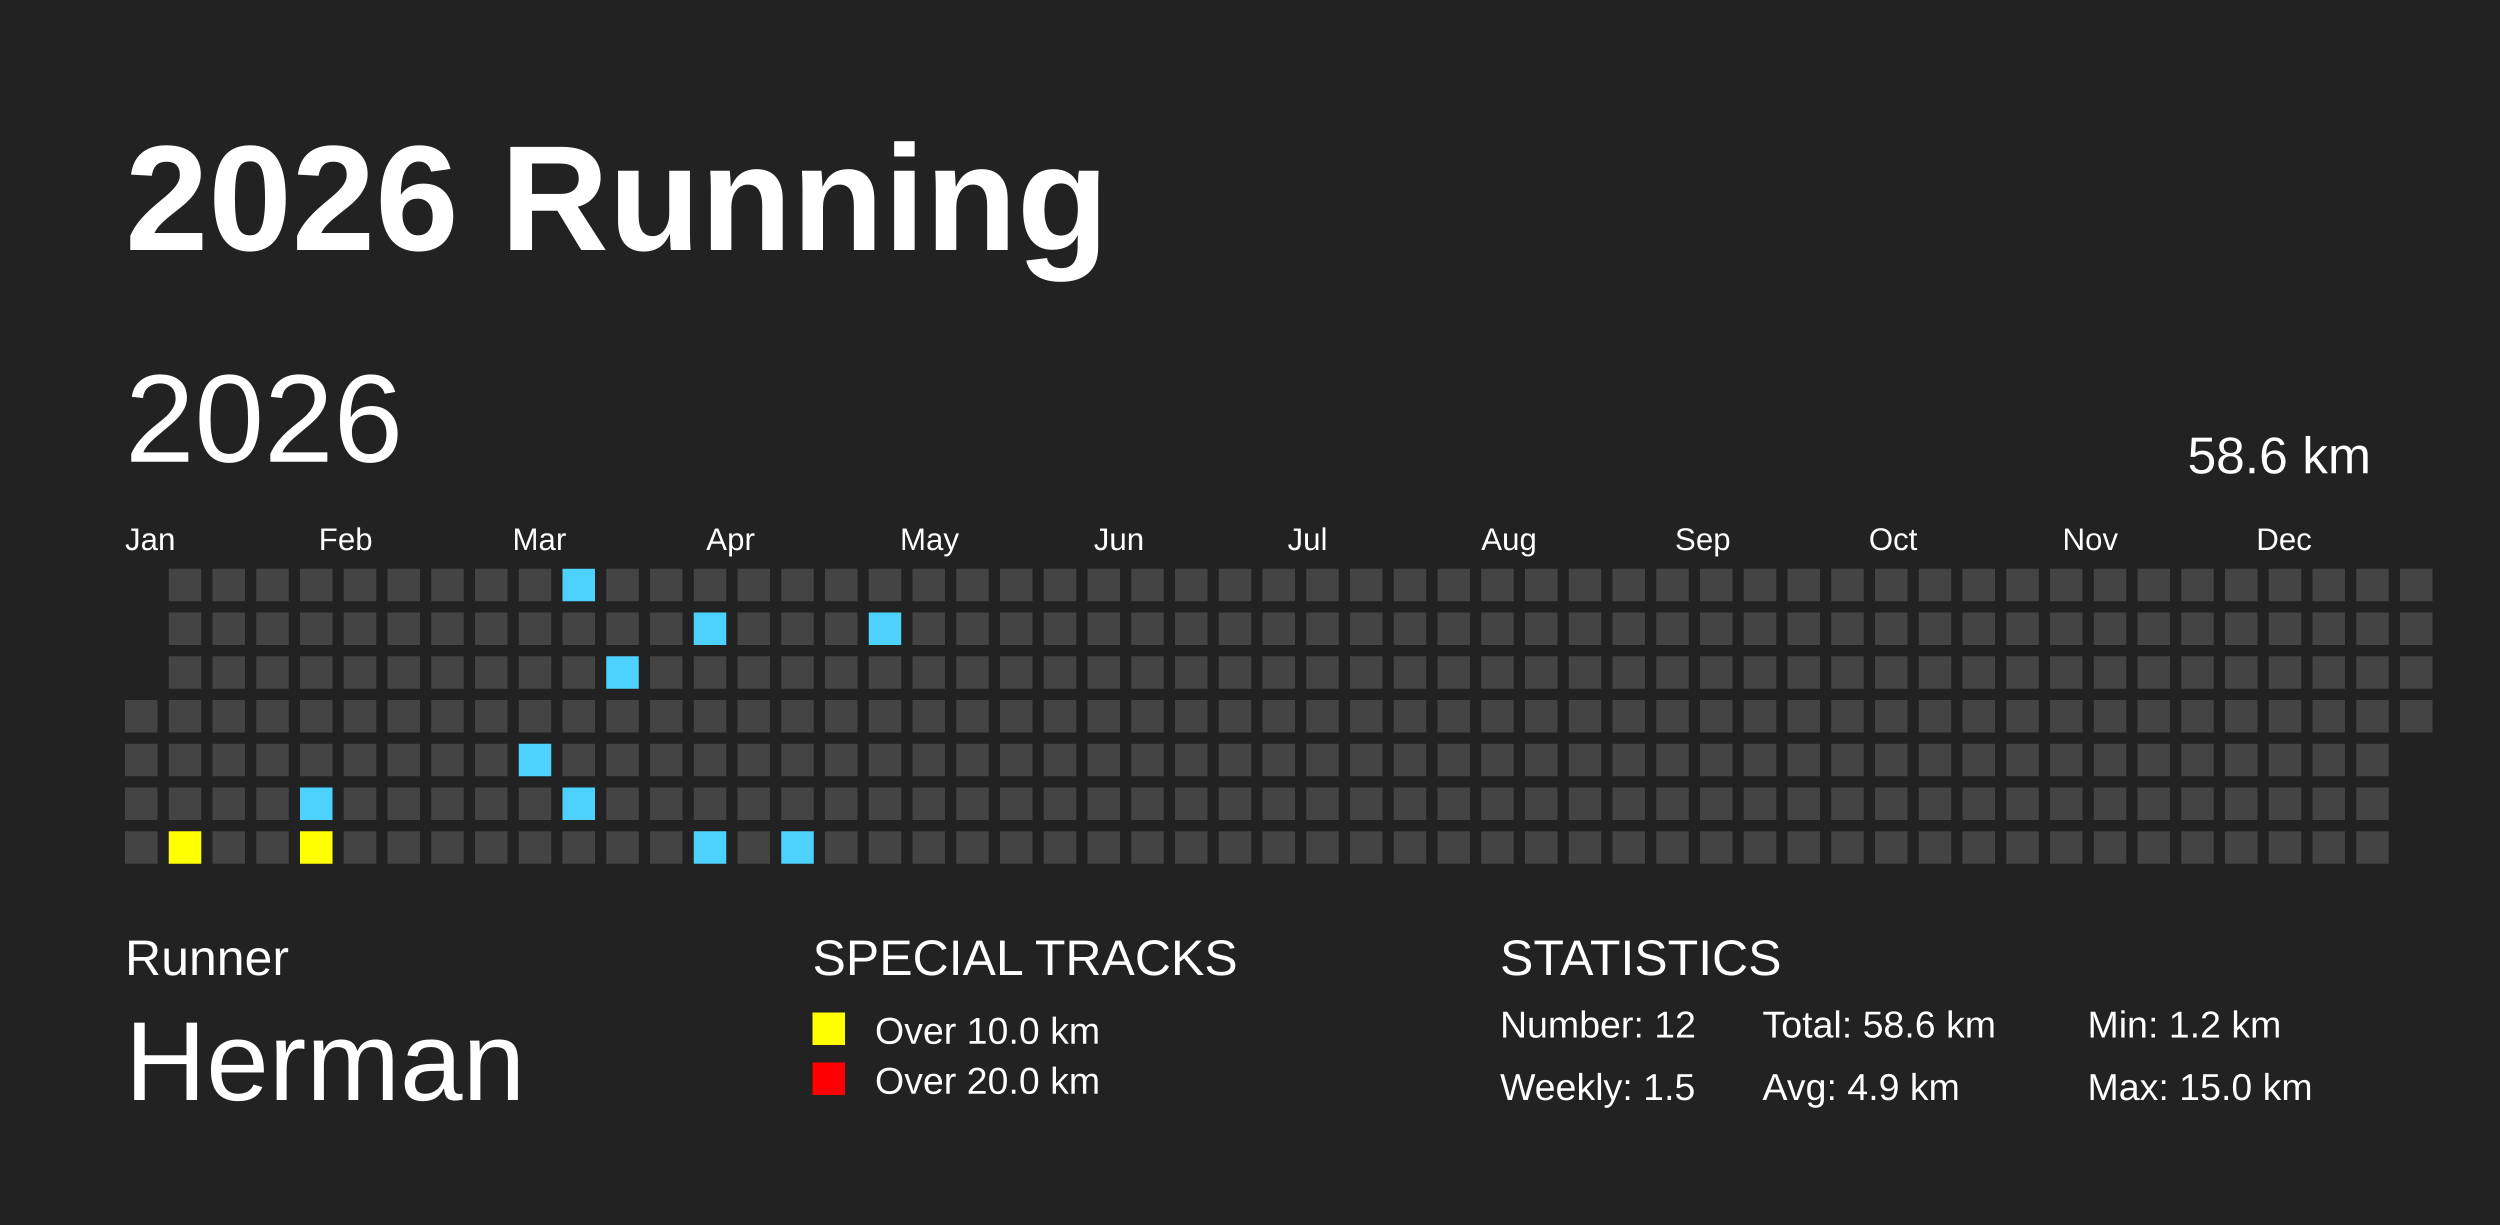
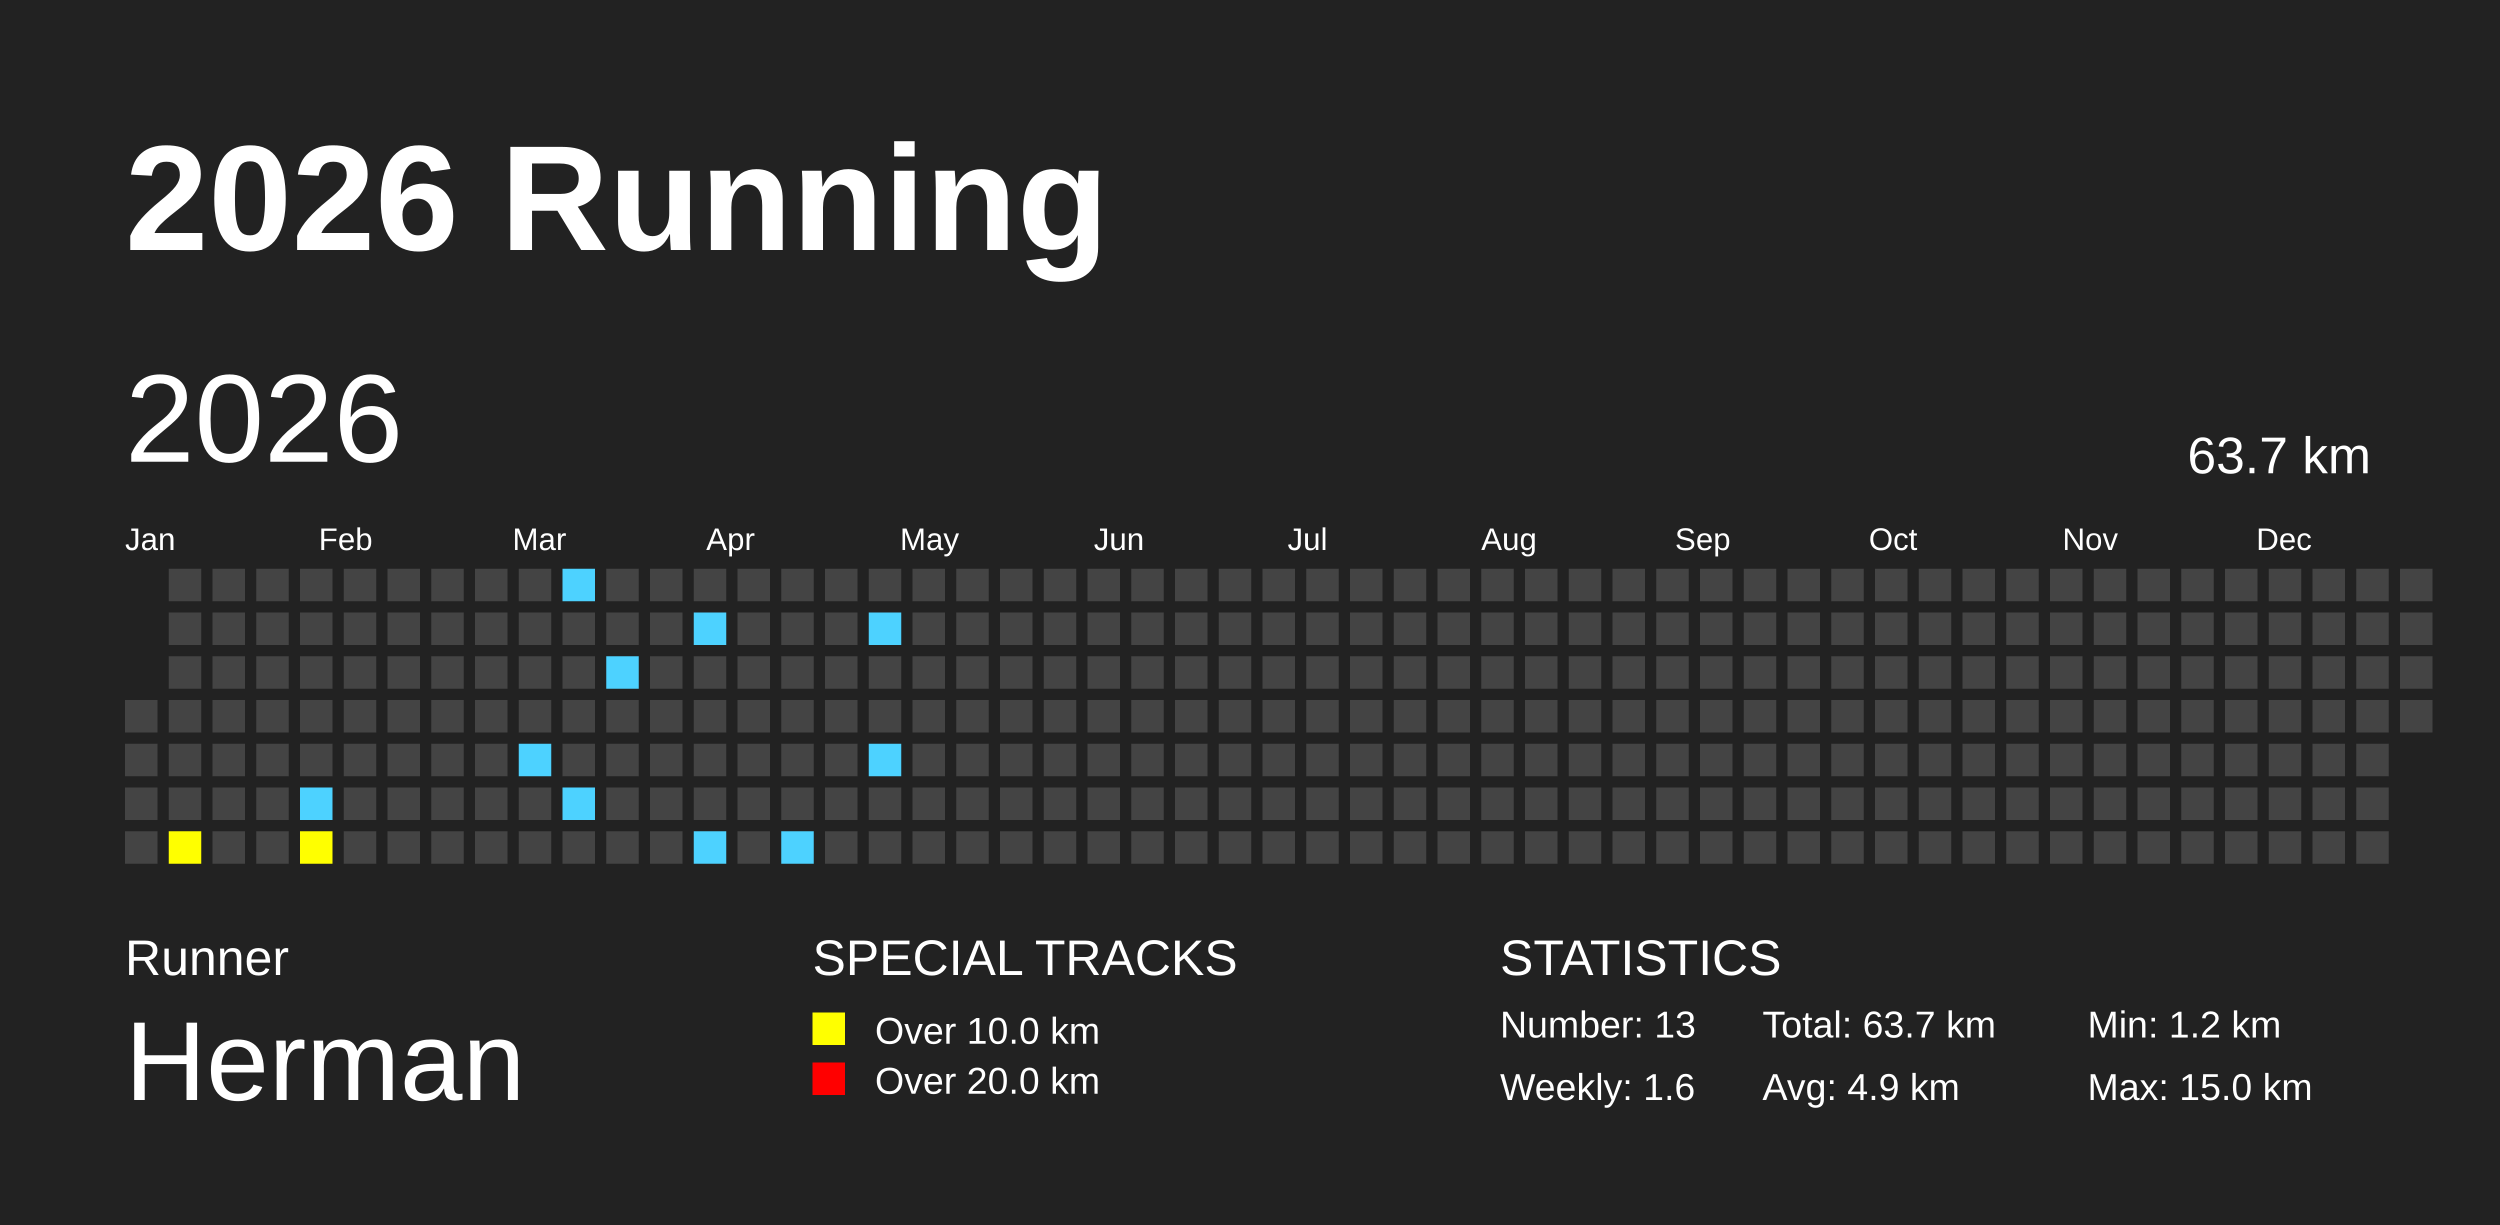
<svg xmlns="http://www.w3.org/2000/svg" baseProfile="full" height="98mm" version="1.1" viewBox="0,0,200,98" width="200mm">
  <defs />
  <rect fill="#222222" height="98" width="200" x="0" y="0" />
  <text fill="#FFFFFF" style="font-size:12px; font-family:Arial; font-weight:bold;" x="10" y="20">2026 Running</text>
  <text fill="#FFFFFF" style="font-size:4px; font-family:Arial" x="10" y="78">Runner</text>
  <text fill="#FFFFFF" style="font-size:9px; font-family:Arial" x="10" y="88">Herman</text>
  <text fill="#FFFFFF" style="font-size:4px; font-family:Arial" x="65" y="78">SPECIAL TRACKS</text>
  <rect fill="yellow" height="2.6" width="2.6" x="65" y="81" />
  <text fill="#FFFFFF" style="font-size:3px; font-family:Arial" x="70" y="83.5">Over 10.0 km</text>
  <rect fill="red" height="2.6" width="2.6" x="65" y="85" />
  <text fill="#FFFFFF" style="font-size:3px; font-family:Arial" x="70" y="87.5">Over 20.0 km</text>
  <text fill="#FFFFFF" style="font-size:4px; font-family:Arial" x="120" y="78">STATISTICS</text>
-   <text fill="#FFFFFF" style="font-size:3px; font-family:Arial" x="120" y="83">Number: 12</text>
-   <text fill="#FFFFFF" style="font-size:3px; font-family:Arial" x="120" y="88">Weekly: 1.5</text>
-   <text fill="#FFFFFF" style="font-size:3px; font-family:Arial" x="141" y="83">Total: 58.6 km</text>
+   <text fill="#FFFFFF" style="font-size:3px; font-family:Arial" x="120" y="83">Number: 13</text>
+   <text fill="#FFFFFF" style="font-size:3px; font-family:Arial" x="120" y="88">Weekly: 1.6</text>
+   <text fill="#FFFFFF" style="font-size:3px; font-family:Arial" x="141" y="83">Total: 63.7 km</text>
  <text fill="#FFFFFF" style="font-size:3px; font-family:Arial" x="141" y="88">Avg: 4.9 km</text>
  <text fill="#FFFFFF" style="font-size:3px; font-family:Arial" x="167" y="83">Min: 1.2 km</text>
  <text fill="#FFFFFF" style="font-size:3px; font-family:Arial" x="167" y="88">Max: 15.0 km</text>
  <text dominant-baseline="hanging" fill="#FFFFFF" style="font-size:10.0px; font-family:Arial;" x="10" y="30">2026</text>
-   <text dominant-baseline="hanging" fill="#FFFFFF" style="font-size:4.125px; font-family:Arial;" x="175" y="35">58.6 km</text>
+   <text dominant-baseline="hanging" fill="#FFFFFF" style="font-size:4.125px; font-family:Arial;" x="175" y="35">63.7 km</text>
  <text fill="#FFFFFF" style="font-size:2.5px; font-family:Arial" x="10.0" y="44">Jan</text>
  <text fill="#FFFFFF" style="font-size:2.5px; font-family:Arial" x="25.5" y="44">Feb</text>
  <text fill="#FFFFFF" style="font-size:2.5px; font-family:Arial" x="41.0" y="44">Mar</text>
  <text fill="#FFFFFF" style="font-size:2.5px; font-family:Arial" x="56.5" y="44">Apr</text>
  <text fill="#FFFFFF" style="font-size:2.5px; font-family:Arial" x="72.0" y="44">May</text>
  <text fill="#FFFFFF" style="font-size:2.5px; font-family:Arial" x="87.5" y="44">Jun</text>
  <text fill="#FFFFFF" style="font-size:2.5px; font-family:Arial" x="103.0" y="44">Jul</text>
  <text fill="#FFFFFF" style="font-size:2.5px; font-family:Arial" x="118.5" y="44">Aug</text>
  <text fill="#FFFFFF" style="font-size:2.5px; font-family:Arial" x="134.0" y="44">Sep</text>
  <text fill="#FFFFFF" style="font-size:2.5px; font-family:Arial" x="149.5" y="44">Oct</text>
  <text fill="#FFFFFF" style="font-size:2.5px; font-family:Arial" x="165.0" y="44">Nov</text>
  <text fill="#FFFFFF" style="font-size:2.5px; font-family:Arial" x="180.5" y="44">Dec</text>
  <rect fill="#444444" height="2.6" width="2.6" x="10.0" y="56.0" />
  <rect fill="#444444" height="2.6" width="2.6" x="10.0" y="59.5" />
  <rect fill="#444444" height="2.6" width="2.6" x="10.0" y="63.0" />
  <rect fill="#444444" height="2.6" width="2.6" x="10.0" y="66.5" />
  <rect fill="#444444" height="2.6" width="2.6" x="13.5" y="45.5" />
  <rect fill="#444444" height="2.6" width="2.6" x="13.5" y="49.0" />
  <rect fill="#444444" height="2.6" width="2.6" x="13.5" y="52.5" />
  <rect fill="#444444" height="2.6" width="2.6" x="13.5" y="56.0" />
  <rect fill="#444444" height="2.6" width="2.6" x="13.5" y="59.5" />
  <rect fill="#444444" height="2.6" width="2.6" x="13.5" y="63.0" />
  <rect fill="yellow" height="2.6" width="2.6" x="13.5" y="66.5" />
  <rect fill="#444444" height="2.6" width="2.6" x="17.0" y="45.5" />
  <rect fill="#444444" height="2.6" width="2.6" x="17.0" y="49.0" />
  <rect fill="#444444" height="2.6" width="2.6" x="17.0" y="52.5" />
  <rect fill="#444444" height="2.6" width="2.6" x="17.0" y="56.0" />
  <rect fill="#444444" height="2.6" width="2.6" x="17.0" y="59.5" />
  <rect fill="#444444" height="2.6" width="2.6" x="17.0" y="63.0" />
  <rect fill="#444444" height="2.6" width="2.6" x="17.0" y="66.5" />
  <rect fill="#444444" height="2.6" width="2.6" x="20.5" y="45.5" />
  <rect fill="#444444" height="2.6" width="2.6" x="20.5" y="49.0" />
  <rect fill="#444444" height="2.6" width="2.6" x="20.5" y="52.5" />
  <rect fill="#444444" height="2.6" width="2.6" x="20.5" y="56.0" />
  <rect fill="#444444" height="2.6" width="2.6" x="20.5" y="59.5" />
  <rect fill="#444444" height="2.6" width="2.6" x="20.5" y="63.0" />
  <rect fill="#444444" height="2.6" width="2.6" x="20.5" y="66.5" />
  <rect fill="#444444" height="2.6" width="2.6" x="24.0" y="45.5" />
  <rect fill="#444444" height="2.6" width="2.6" x="24.0" y="49.0" />
  <rect fill="#444444" height="2.6" width="2.6" x="24.0" y="52.5" />
  <rect fill="#444444" height="2.6" width="2.6" x="24.0" y="56.0" />
  <rect fill="#444444" height="2.6" width="2.6" x="24.0" y="59.5" />
  <rect fill="#4DD2FF" height="2.6" width="2.6" x="24.0" y="63.0" />
  <rect fill="yellow" height="2.6" width="2.6" x="24.0" y="66.5" />
  <rect fill="#444444" height="2.6" width="2.6" x="27.5" y="45.5" />
  <rect fill="#444444" height="2.6" width="2.6" x="27.5" y="49.0" />
  <rect fill="#444444" height="2.6" width="2.6" x="27.5" y="52.5" />
  <rect fill="#444444" height="2.6" width="2.6" x="27.5" y="56.0" />
  <rect fill="#444444" height="2.6" width="2.6" x="27.5" y="59.5" />
  <rect fill="#444444" height="2.6" width="2.6" x="27.5" y="63.0" />
  <rect fill="#444444" height="2.6" width="2.6" x="27.5" y="66.5" />
  <rect fill="#444444" height="2.6" width="2.6" x="31.0" y="45.5" />
  <rect fill="#444444" height="2.6" width="2.6" x="31.0" y="49.0" />
  <rect fill="#444444" height="2.6" width="2.6" x="31.0" y="52.5" />
  <rect fill="#444444" height="2.6" width="2.6" x="31.0" y="56.0" />
  <rect fill="#444444" height="2.6" width="2.6" x="31.0" y="59.5" />
  <rect fill="#444444" height="2.6" width="2.6" x="31.0" y="63.0" />
  <rect fill="#444444" height="2.6" width="2.6" x="31.0" y="66.5" />
  <rect fill="#444444" height="2.6" width="2.6" x="34.5" y="45.5" />
  <rect fill="#444444" height="2.6" width="2.6" x="34.5" y="49.0" />
  <rect fill="#444444" height="2.6" width="2.6" x="34.5" y="52.5" />
  <rect fill="#444444" height="2.6" width="2.6" x="34.5" y="56.0" />
  <rect fill="#444444" height="2.6" width="2.6" x="34.5" y="59.5" />
  <rect fill="#444444" height="2.6" width="2.6" x="34.5" y="63.0" />
  <rect fill="#444444" height="2.6" width="2.6" x="34.5" y="66.5" />
  <rect fill="#444444" height="2.6" width="2.6" x="38.0" y="45.5" />
  <rect fill="#444444" height="2.6" width="2.6" x="38.0" y="49.0" />
  <rect fill="#444444" height="2.6" width="2.6" x="38.0" y="52.5" />
  <rect fill="#444444" height="2.6" width="2.6" x="38.0" y="56.0" />
  <rect fill="#444444" height="2.6" width="2.6" x="38.0" y="59.5" />
  <rect fill="#444444" height="2.6" width="2.6" x="38.0" y="63.0" />
  <rect fill="#444444" height="2.6" width="2.6" x="38.0" y="66.5" />
  <rect fill="#444444" height="2.6" width="2.6" x="41.5" y="45.5" />
  <rect fill="#444444" height="2.6" width="2.6" x="41.5" y="49.0" />
  <rect fill="#444444" height="2.6" width="2.6" x="41.5" y="52.5" />
  <rect fill="#444444" height="2.6" width="2.6" x="41.5" y="56.0" />
  <rect fill="#4DD2FF" height="2.6" width="2.6" x="41.5" y="59.5" />
  <rect fill="#444444" height="2.6" width="2.6" x="41.5" y="63.0" />
  <rect fill="#444444" height="2.6" width="2.6" x="41.5" y="66.5" />
  <rect fill="#4DD2FF" height="2.6" width="2.6" x="45.0" y="45.5" />
  <rect fill="#444444" height="2.6" width="2.6" x="45.0" y="49.0" />
  <rect fill="#444444" height="2.6" width="2.6" x="45.0" y="52.5" />
  <rect fill="#444444" height="2.6" width="2.6" x="45.0" y="56.0" />
  <rect fill="#444444" height="2.6" width="2.6" x="45.0" y="59.5" />
  <rect fill="#4DD2FF" height="2.6" width="2.6" x="45.0" y="63.0" />
  <rect fill="#444444" height="2.6" width="2.6" x="45.0" y="66.5" />
  <rect fill="#444444" height="2.6" width="2.6" x="48.5" y="45.5" />
  <rect fill="#444444" height="2.6" width="2.6" x="48.5" y="49.0" />
  <rect fill="#4DD2FF" height="2.6" width="2.6" x="48.5" y="52.5" />
  <rect fill="#444444" height="2.6" width="2.6" x="48.5" y="56.0" />
  <rect fill="#444444" height="2.6" width="2.6" x="48.5" y="59.5" />
  <rect fill="#444444" height="2.6" width="2.6" x="48.5" y="63.0" />
  <rect fill="#444444" height="2.6" width="2.6" x="48.5" y="66.5" />
  <rect fill="#444444" height="2.6" width="2.6" x="52.0" y="45.5" />
  <rect fill="#444444" height="2.6" width="2.6" x="52.0" y="49.0" />
  <rect fill="#444444" height="2.6" width="2.6" x="52.0" y="52.5" />
  <rect fill="#444444" height="2.6" width="2.6" x="52.0" y="56.0" />
  <rect fill="#444444" height="2.6" width="2.6" x="52.0" y="59.5" />
  <rect fill="#444444" height="2.6" width="2.6" x="52.0" y="63.0" />
  <rect fill="#444444" height="2.6" width="2.6" x="52.0" y="66.5" />
  <rect fill="#444444" height="2.6" width="2.6" x="55.5" y="45.5" />
  <rect fill="#4DD2FF" height="2.6" width="2.6" x="55.5" y="49.0" />
  <rect fill="#444444" height="2.6" width="2.6" x="55.5" y="52.5" />
  <rect fill="#444444" height="2.6" width="2.6" x="55.5" y="56.0" />
  <rect fill="#444444" height="2.6" width="2.6" x="55.5" y="59.5" />
  <rect fill="#444444" height="2.6" width="2.6" x="55.5" y="63.0" />
  <rect fill="#4DD2FF" height="2.6" width="2.6" x="55.5" y="66.5" />
  <rect fill="#444444" height="2.6" width="2.6" x="59.0" y="45.5" />
  <rect fill="#444444" height="2.6" width="2.6" x="59.0" y="49.0" />
  <rect fill="#444444" height="2.6" width="2.6" x="59.0" y="52.5" />
  <rect fill="#444444" height="2.6" width="2.6" x="59.0" y="56.0" />
  <rect fill="#444444" height="2.6" width="2.6" x="59.0" y="59.5" />
  <rect fill="#444444" height="2.6" width="2.6" x="59.0" y="63.0" />
  <rect fill="#444444" height="2.6" width="2.6" x="59.0" y="66.5" />
  <rect fill="#444444" height="2.6" width="2.6" x="62.5" y="45.5" />
  <rect fill="#444444" height="2.6" width="2.6" x="62.5" y="49.0" />
  <rect fill="#444444" height="2.6" width="2.6" x="62.5" y="52.5" />
  <rect fill="#444444" height="2.6" width="2.6" x="62.5" y="56.0" />
  <rect fill="#444444" height="2.6" width="2.6" x="62.5" y="59.5" />
  <rect fill="#444444" height="2.6" width="2.6" x="62.5" y="63.0" />
  <rect fill="#4DD2FF" height="2.6" width="2.6" x="62.5" y="66.5" />
  <rect fill="#444444" height="2.6" width="2.6" x="66.0" y="45.5" />
  <rect fill="#444444" height="2.6" width="2.6" x="66.0" y="49.0" />
  <rect fill="#444444" height="2.6" width="2.6" x="66.0" y="52.5" />
  <rect fill="#444444" height="2.6" width="2.6" x="66.0" y="56.0" />
  <rect fill="#444444" height="2.6" width="2.6" x="66.0" y="59.5" />
  <rect fill="#444444" height="2.6" width="2.6" x="66.0" y="63.0" />
  <rect fill="#444444" height="2.6" width="2.6" x="66.0" y="66.5" />
  <rect fill="#444444" height="2.6" width="2.6" x="69.5" y="45.5" />
  <rect fill="#4DD2FF" height="2.6" width="2.6" x="69.5" y="49.0" />
  <rect fill="#444444" height="2.6" width="2.6" x="69.5" y="52.5" />
  <rect fill="#444444" height="2.6" width="2.6" x="69.5" y="56.0" />
-   <rect fill="#444444" height="2.6" width="2.6" x="69.5" y="59.5" />
+   <rect fill="#4DD2FF" height="2.6" width="2.6" x="69.5" y="59.5" />
  <rect fill="#444444" height="2.6" width="2.6" x="69.5" y="63.0" />
  <rect fill="#444444" height="2.6" width="2.6" x="69.5" y="66.5" />
  <rect fill="#444444" height="2.6" width="2.6" x="73.0" y="45.5" />
  <rect fill="#444444" height="2.6" width="2.6" x="73.0" y="49.0" />
  <rect fill="#444444" height="2.6" width="2.6" x="73.0" y="52.5" />
  <rect fill="#444444" height="2.6" width="2.6" x="73.0" y="56.0" />
  <rect fill="#444444" height="2.6" width="2.6" x="73.0" y="59.5" />
  <rect fill="#444444" height="2.6" width="2.6" x="73.0" y="63.0" />
  <rect fill="#444444" height="2.6" width="2.6" x="73.0" y="66.5" />
  <rect fill="#444444" height="2.6" width="2.6" x="76.5" y="45.5" />
  <rect fill="#444444" height="2.6" width="2.6" x="76.5" y="49.0" />
  <rect fill="#444444" height="2.6" width="2.6" x="76.5" y="52.5" />
  <rect fill="#444444" height="2.6" width="2.6" x="76.5" y="56.0" />
  <rect fill="#444444" height="2.6" width="2.6" x="76.5" y="59.5" />
  <rect fill="#444444" height="2.6" width="2.6" x="76.5" y="63.0" />
  <rect fill="#444444" height="2.6" width="2.6" x="76.5" y="66.5" />
  <rect fill="#444444" height="2.6" width="2.6" x="80.0" y="45.5" />
  <rect fill="#444444" height="2.6" width="2.6" x="80.0" y="49.0" />
  <rect fill="#444444" height="2.6" width="2.6" x="80.0" y="52.5" />
  <rect fill="#444444" height="2.6" width="2.6" x="80.0" y="56.0" />
  <rect fill="#444444" height="2.6" width="2.6" x="80.0" y="59.5" />
  <rect fill="#444444" height="2.6" width="2.6" x="80.0" y="63.0" />
  <rect fill="#444444" height="2.6" width="2.6" x="80.0" y="66.5" />
  <rect fill="#444444" height="2.6" width="2.6" x="83.5" y="45.5" />
  <rect fill="#444444" height="2.6" width="2.6" x="83.5" y="49.0" />
  <rect fill="#444444" height="2.6" width="2.6" x="83.5" y="52.5" />
  <rect fill="#444444" height="2.6" width="2.6" x="83.5" y="56.0" />
  <rect fill="#444444" height="2.6" width="2.6" x="83.5" y="59.5" />
  <rect fill="#444444" height="2.6" width="2.6" x="83.5" y="63.0" />
  <rect fill="#444444" height="2.6" width="2.6" x="83.5" y="66.5" />
  <rect fill="#444444" height="2.6" width="2.6" x="87.0" y="45.5" />
  <rect fill="#444444" height="2.6" width="2.6" x="87.0" y="49.0" />
  <rect fill="#444444" height="2.6" width="2.6" x="87.0" y="52.5" />
  <rect fill="#444444" height="2.6" width="2.6" x="87.0" y="56.0" />
  <rect fill="#444444" height="2.6" width="2.6" x="87.0" y="59.5" />
  <rect fill="#444444" height="2.6" width="2.6" x="87.0" y="63.0" />
  <rect fill="#444444" height="2.6" width="2.6" x="87.0" y="66.5" />
  <rect fill="#444444" height="2.6" width="2.6" x="90.5" y="45.5" />
  <rect fill="#444444" height="2.6" width="2.6" x="90.5" y="49.0" />
  <rect fill="#444444" height="2.6" width="2.6" x="90.5" y="52.5" />
  <rect fill="#444444" height="2.6" width="2.6" x="90.5" y="56.0" />
  <rect fill="#444444" height="2.6" width="2.6" x="90.5" y="59.5" />
  <rect fill="#444444" height="2.6" width="2.6" x="90.5" y="63.0" />
  <rect fill="#444444" height="2.6" width="2.6" x="90.5" y="66.5" />
  <rect fill="#444444" height="2.6" width="2.6" x="94.0" y="45.5" />
  <rect fill="#444444" height="2.6" width="2.6" x="94.0" y="49.0" />
  <rect fill="#444444" height="2.6" width="2.6" x="94.0" y="52.5" />
  <rect fill="#444444" height="2.6" width="2.6" x="94.0" y="56.0" />
  <rect fill="#444444" height="2.6" width="2.6" x="94.0" y="59.5" />
  <rect fill="#444444" height="2.6" width="2.6" x="94.0" y="63.0" />
  <rect fill="#444444" height="2.6" width="2.6" x="94.0" y="66.5" />
  <rect fill="#444444" height="2.6" width="2.6" x="97.5" y="45.5" />
  <rect fill="#444444" height="2.6" width="2.6" x="97.5" y="49.0" />
  <rect fill="#444444" height="2.6" width="2.6" x="97.5" y="52.5" />
  <rect fill="#444444" height="2.6" width="2.6" x="97.5" y="56.0" />
  <rect fill="#444444" height="2.6" width="2.6" x="97.5" y="59.5" />
  <rect fill="#444444" height="2.6" width="2.6" x="97.5" y="63.0" />
  <rect fill="#444444" height="2.6" width="2.6" x="97.5" y="66.5" />
  <rect fill="#444444" height="2.6" width="2.6" x="101.0" y="45.5" />
  <rect fill="#444444" height="2.6" width="2.6" x="101.0" y="49.0" />
  <rect fill="#444444" height="2.6" width="2.6" x="101.0" y="52.5" />
  <rect fill="#444444" height="2.6" width="2.6" x="101.0" y="56.0" />
  <rect fill="#444444" height="2.6" width="2.6" x="101.0" y="59.5" />
  <rect fill="#444444" height="2.6" width="2.6" x="101.0" y="63.0" />
  <rect fill="#444444" height="2.6" width="2.6" x="101.0" y="66.5" />
  <rect fill="#444444" height="2.6" width="2.6" x="104.5" y="45.5" />
  <rect fill="#444444" height="2.6" width="2.6" x="104.5" y="49.0" />
  <rect fill="#444444" height="2.6" width="2.6" x="104.5" y="52.5" />
  <rect fill="#444444" height="2.6" width="2.6" x="104.5" y="56.0" />
  <rect fill="#444444" height="2.6" width="2.6" x="104.5" y="59.5" />
  <rect fill="#444444" height="2.6" width="2.6" x="104.5" y="63.0" />
  <rect fill="#444444" height="2.6" width="2.6" x="104.5" y="66.5" />
  <rect fill="#444444" height="2.6" width="2.6" x="108.0" y="45.5" />
  <rect fill="#444444" height="2.6" width="2.6" x="108.0" y="49.0" />
  <rect fill="#444444" height="2.6" width="2.6" x="108.0" y="52.5" />
  <rect fill="#444444" height="2.6" width="2.6" x="108.0" y="56.0" />
  <rect fill="#444444" height="2.6" width="2.6" x="108.0" y="59.5" />
  <rect fill="#444444" height="2.6" width="2.6" x="108.0" y="63.0" />
  <rect fill="#444444" height="2.6" width="2.6" x="108.0" y="66.5" />
  <rect fill="#444444" height="2.6" width="2.6" x="111.5" y="45.5" />
  <rect fill="#444444" height="2.6" width="2.6" x="111.5" y="49.0" />
  <rect fill="#444444" height="2.6" width="2.6" x="111.5" y="52.5" />
  <rect fill="#444444" height="2.6" width="2.6" x="111.5" y="56.0" />
  <rect fill="#444444" height="2.6" width="2.6" x="111.5" y="59.5" />
  <rect fill="#444444" height="2.6" width="2.6" x="111.5" y="63.0" />
  <rect fill="#444444" height="2.6" width="2.6" x="111.5" y="66.5" />
  <rect fill="#444444" height="2.6" width="2.6" x="115.0" y="45.5" />
  <rect fill="#444444" height="2.6" width="2.6" x="115.0" y="49.0" />
  <rect fill="#444444" height="2.6" width="2.6" x="115.0" y="52.5" />
  <rect fill="#444444" height="2.6" width="2.6" x="115.0" y="56.0" />
  <rect fill="#444444" height="2.6" width="2.6" x="115.0" y="59.5" />
  <rect fill="#444444" height="2.6" width="2.6" x="115.0" y="63.0" />
  <rect fill="#444444" height="2.6" width="2.6" x="115.0" y="66.5" />
  <rect fill="#444444" height="2.6" width="2.6" x="118.5" y="45.5" />
  <rect fill="#444444" height="2.6" width="2.6" x="118.5" y="49.0" />
  <rect fill="#444444" height="2.6" width="2.6" x="118.5" y="52.5" />
  <rect fill="#444444" height="2.6" width="2.6" x="118.5" y="56.0" />
  <rect fill="#444444" height="2.6" width="2.6" x="118.5" y="59.5" />
  <rect fill="#444444" height="2.6" width="2.6" x="118.5" y="63.0" />
  <rect fill="#444444" height="2.6" width="2.6" x="118.5" y="66.5" />
  <rect fill="#444444" height="2.6" width="2.6" x="122.0" y="45.5" />
  <rect fill="#444444" height="2.6" width="2.6" x="122.0" y="49.0" />
  <rect fill="#444444" height="2.6" width="2.6" x="122.0" y="52.5" />
  <rect fill="#444444" height="2.6" width="2.6" x="122.0" y="56.0" />
  <rect fill="#444444" height="2.6" width="2.6" x="122.0" y="59.5" />
  <rect fill="#444444" height="2.6" width="2.6" x="122.0" y="63.0" />
  <rect fill="#444444" height="2.6" width="2.6" x="122.0" y="66.5" />
  <rect fill="#444444" height="2.6" width="2.6" x="125.5" y="45.5" />
  <rect fill="#444444" height="2.6" width="2.6" x="125.5" y="49.0" />
  <rect fill="#444444" height="2.6" width="2.6" x="125.5" y="52.5" />
  <rect fill="#444444" height="2.6" width="2.6" x="125.5" y="56.0" />
  <rect fill="#444444" height="2.6" width="2.6" x="125.5" y="59.5" />
  <rect fill="#444444" height="2.6" width="2.6" x="125.5" y="63.0" />
  <rect fill="#444444" height="2.6" width="2.6" x="125.5" y="66.5" />
  <rect fill="#444444" height="2.6" width="2.6" x="129.0" y="45.5" />
  <rect fill="#444444" height="2.6" width="2.6" x="129.0" y="49.0" />
  <rect fill="#444444" height="2.6" width="2.6" x="129.0" y="52.5" />
  <rect fill="#444444" height="2.6" width="2.6" x="129.0" y="56.0" />
  <rect fill="#444444" height="2.6" width="2.6" x="129.0" y="59.5" />
  <rect fill="#444444" height="2.6" width="2.6" x="129.0" y="63.0" />
  <rect fill="#444444" height="2.6" width="2.6" x="129.0" y="66.5" />
  <rect fill="#444444" height="2.6" width="2.6" x="132.5" y="45.5" />
  <rect fill="#444444" height="2.6" width="2.6" x="132.5" y="49.0" />
  <rect fill="#444444" height="2.6" width="2.6" x="132.5" y="52.5" />
  <rect fill="#444444" height="2.6" width="2.6" x="132.5" y="56.0" />
  <rect fill="#444444" height="2.6" width="2.6" x="132.5" y="59.5" />
  <rect fill="#444444" height="2.6" width="2.6" x="132.5" y="63.0" />
  <rect fill="#444444" height="2.6" width="2.6" x="132.5" y="66.5" />
  <rect fill="#444444" height="2.6" width="2.6" x="136.0" y="45.5" />
  <rect fill="#444444" height="2.6" width="2.6" x="136.0" y="49.0" />
  <rect fill="#444444" height="2.6" width="2.6" x="136.0" y="52.5" />
  <rect fill="#444444" height="2.6" width="2.6" x="136.0" y="56.0" />
  <rect fill="#444444" height="2.6" width="2.6" x="136.0" y="59.5" />
  <rect fill="#444444" height="2.6" width="2.6" x="136.0" y="63.0" />
  <rect fill="#444444" height="2.6" width="2.6" x="136.0" y="66.5" />
  <rect fill="#444444" height="2.6" width="2.6" x="139.5" y="45.5" />
  <rect fill="#444444" height="2.6" width="2.6" x="139.5" y="49.0" />
  <rect fill="#444444" height="2.6" width="2.6" x="139.5" y="52.5" />
  <rect fill="#444444" height="2.6" width="2.6" x="139.5" y="56.0" />
  <rect fill="#444444" height="2.6" width="2.6" x="139.5" y="59.5" />
  <rect fill="#444444" height="2.6" width="2.6" x="139.5" y="63.0" />
  <rect fill="#444444" height="2.6" width="2.6" x="139.5" y="66.5" />
  <rect fill="#444444" height="2.6" width="2.6" x="143.0" y="45.5" />
  <rect fill="#444444" height="2.6" width="2.6" x="143.0" y="49.0" />
  <rect fill="#444444" height="2.6" width="2.6" x="143.0" y="52.5" />
  <rect fill="#444444" height="2.6" width="2.6" x="143.0" y="56.0" />
  <rect fill="#444444" height="2.6" width="2.6" x="143.0" y="59.5" />
  <rect fill="#444444" height="2.6" width="2.6" x="143.0" y="63.0" />
  <rect fill="#444444" height="2.6" width="2.6" x="143.0" y="66.5" />
  <rect fill="#444444" height="2.6" width="2.6" x="146.5" y="45.5" />
  <rect fill="#444444" height="2.6" width="2.6" x="146.5" y="49.0" />
  <rect fill="#444444" height="2.6" width="2.6" x="146.5" y="52.5" />
  <rect fill="#444444" height="2.6" width="2.6" x="146.5" y="56.0" />
  <rect fill="#444444" height="2.6" width="2.6" x="146.5" y="59.5" />
  <rect fill="#444444" height="2.6" width="2.6" x="146.5" y="63.0" />
  <rect fill="#444444" height="2.6" width="2.6" x="146.5" y="66.5" />
  <rect fill="#444444" height="2.6" width="2.6" x="150.0" y="45.5" />
  <rect fill="#444444" height="2.6" width="2.6" x="150.0" y="49.0" />
  <rect fill="#444444" height="2.6" width="2.6" x="150.0" y="52.5" />
  <rect fill="#444444" height="2.6" width="2.6" x="150.0" y="56.0" />
  <rect fill="#444444" height="2.6" width="2.6" x="150.0" y="59.5" />
  <rect fill="#444444" height="2.6" width="2.6" x="150.0" y="63.0" />
  <rect fill="#444444" height="2.6" width="2.6" x="150.0" y="66.5" />
  <rect fill="#444444" height="2.6" width="2.6" x="153.5" y="45.5" />
  <rect fill="#444444" height="2.6" width="2.6" x="153.5" y="49.0" />
  <rect fill="#444444" height="2.6" width="2.6" x="153.5" y="52.5" />
  <rect fill="#444444" height="2.6" width="2.6" x="153.5" y="56.0" />
  <rect fill="#444444" height="2.6" width="2.6" x="153.5" y="59.5" />
  <rect fill="#444444" height="2.6" width="2.6" x="153.5" y="63.0" />
  <rect fill="#444444" height="2.6" width="2.6" x="153.5" y="66.5" />
  <rect fill="#444444" height="2.6" width="2.6" x="157.0" y="45.5" />
  <rect fill="#444444" height="2.6" width="2.6" x="157.0" y="49.0" />
  <rect fill="#444444" height="2.6" width="2.6" x="157.0" y="52.5" />
  <rect fill="#444444" height="2.6" width="2.6" x="157.0" y="56.0" />
  <rect fill="#444444" height="2.6" width="2.6" x="157.0" y="59.5" />
  <rect fill="#444444" height="2.6" width="2.6" x="157.0" y="63.0" />
  <rect fill="#444444" height="2.6" width="2.6" x="157.0" y="66.5" />
  <rect fill="#444444" height="2.6" width="2.6" x="160.5" y="45.5" />
  <rect fill="#444444" height="2.6" width="2.6" x="160.5" y="49.0" />
  <rect fill="#444444" height="2.6" width="2.6" x="160.5" y="52.5" />
  <rect fill="#444444" height="2.6" width="2.6" x="160.5" y="56.0" />
  <rect fill="#444444" height="2.6" width="2.6" x="160.5" y="59.5" />
  <rect fill="#444444" height="2.6" width="2.6" x="160.5" y="63.0" />
  <rect fill="#444444" height="2.6" width="2.6" x="160.5" y="66.5" />
  <rect fill="#444444" height="2.6" width="2.6" x="164.0" y="45.5" />
  <rect fill="#444444" height="2.6" width="2.6" x="164.0" y="49.0" />
  <rect fill="#444444" height="2.6" width="2.6" x="164.0" y="52.5" />
  <rect fill="#444444" height="2.6" width="2.6" x="164.0" y="56.0" />
  <rect fill="#444444" height="2.6" width="2.6" x="164.0" y="59.5" />
  <rect fill="#444444" height="2.6" width="2.6" x="164.0" y="63.0" />
  <rect fill="#444444" height="2.6" width="2.6" x="164.0" y="66.5" />
  <rect fill="#444444" height="2.6" width="2.6" x="167.5" y="45.5" />
  <rect fill="#444444" height="2.6" width="2.6" x="167.5" y="49.0" />
  <rect fill="#444444" height="2.6" width="2.6" x="167.5" y="52.5" />
  <rect fill="#444444" height="2.6" width="2.6" x="167.5" y="56.0" />
  <rect fill="#444444" height="2.6" width="2.6" x="167.5" y="59.5" />
  <rect fill="#444444" height="2.6" width="2.6" x="167.5" y="63.0" />
  <rect fill="#444444" height="2.6" width="2.6" x="167.5" y="66.5" />
  <rect fill="#444444" height="2.6" width="2.6" x="171.0" y="45.5" />
  <rect fill="#444444" height="2.6" width="2.6" x="171.0" y="49.0" />
  <rect fill="#444444" height="2.6" width="2.6" x="171.0" y="52.5" />
  <rect fill="#444444" height="2.6" width="2.6" x="171.0" y="56.0" />
  <rect fill="#444444" height="2.6" width="2.6" x="171.0" y="59.5" />
  <rect fill="#444444" height="2.6" width="2.6" x="171.0" y="63.0" />
  <rect fill="#444444" height="2.6" width="2.6" x="171.0" y="66.5" />
  <rect fill="#444444" height="2.6" width="2.6" x="174.5" y="45.5" />
  <rect fill="#444444" height="2.6" width="2.6" x="174.5" y="49.0" />
  <rect fill="#444444" height="2.6" width="2.6" x="174.5" y="52.5" />
  <rect fill="#444444" height="2.6" width="2.6" x="174.5" y="56.0" />
  <rect fill="#444444" height="2.6" width="2.6" x="174.5" y="59.5" />
  <rect fill="#444444" height="2.6" width="2.6" x="174.5" y="63.0" />
  <rect fill="#444444" height="2.6" width="2.6" x="174.5" y="66.5" />
  <rect fill="#444444" height="2.6" width="2.6" x="178.0" y="45.5" />
  <rect fill="#444444" height="2.6" width="2.6" x="178.0" y="49.0" />
  <rect fill="#444444" height="2.6" width="2.6" x="178.0" y="52.5" />
  <rect fill="#444444" height="2.6" width="2.6" x="178.0" y="56.0" />
  <rect fill="#444444" height="2.6" width="2.6" x="178.0" y="59.5" />
  <rect fill="#444444" height="2.6" width="2.6" x="178.0" y="63.0" />
  <rect fill="#444444" height="2.6" width="2.6" x="178.0" y="66.5" />
  <rect fill="#444444" height="2.6" width="2.6" x="181.5" y="45.5" />
  <rect fill="#444444" height="2.6" width="2.6" x="181.5" y="49.0" />
  <rect fill="#444444" height="2.6" width="2.6" x="181.5" y="52.5" />
  <rect fill="#444444" height="2.6" width="2.6" x="181.5" y="56.0" />
  <rect fill="#444444" height="2.6" width="2.6" x="181.5" y="59.5" />
  <rect fill="#444444" height="2.6" width="2.6" x="181.5" y="63.0" />
  <rect fill="#444444" height="2.6" width="2.6" x="181.5" y="66.5" />
  <rect fill="#444444" height="2.6" width="2.6" x="185.0" y="45.5" />
  <rect fill="#444444" height="2.6" width="2.6" x="185.0" y="49.0" />
  <rect fill="#444444" height="2.6" width="2.6" x="185.0" y="52.5" />
  <rect fill="#444444" height="2.6" width="2.6" x="185.0" y="56.0" />
  <rect fill="#444444" height="2.6" width="2.6" x="185.0" y="59.5" />
  <rect fill="#444444" height="2.6" width="2.6" x="185.0" y="63.0" />
  <rect fill="#444444" height="2.6" width="2.6" x="185.0" y="66.5" />
  <rect fill="#444444" height="2.6" width="2.6" x="188.5" y="45.5" />
  <rect fill="#444444" height="2.6" width="2.6" x="188.5" y="49.0" />
  <rect fill="#444444" height="2.6" width="2.6" x="188.5" y="52.5" />
  <rect fill="#444444" height="2.6" width="2.6" x="188.5" y="56.0" />
  <rect fill="#444444" height="2.6" width="2.6" x="188.5" y="59.5" />
  <rect fill="#444444" height="2.6" width="2.6" x="188.5" y="63.0" />
  <rect fill="#444444" height="2.6" width="2.6" x="188.5" y="66.5" />
  <rect fill="#444444" height="2.6" width="2.6" x="192.0" y="45.5" />
  <rect fill="#444444" height="2.6" width="2.6" x="192.0" y="49.0" />
  <rect fill="#444444" height="2.6" width="2.6" x="192.0" y="52.5" />
  <rect fill="#444444" height="2.6" width="2.6" x="192.0" y="56.0" />
</svg>
